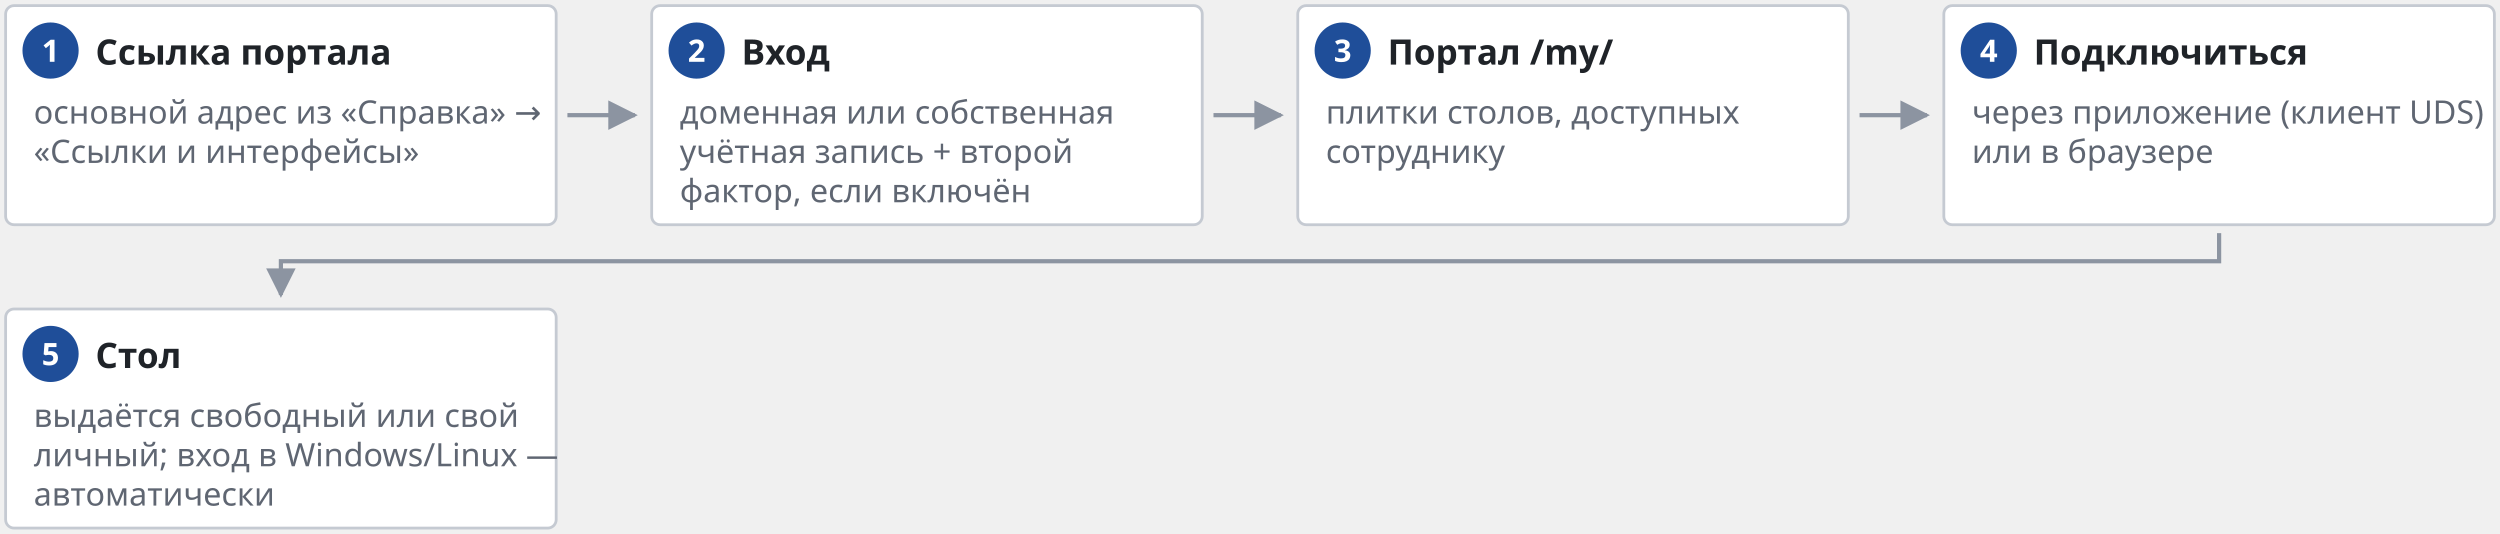
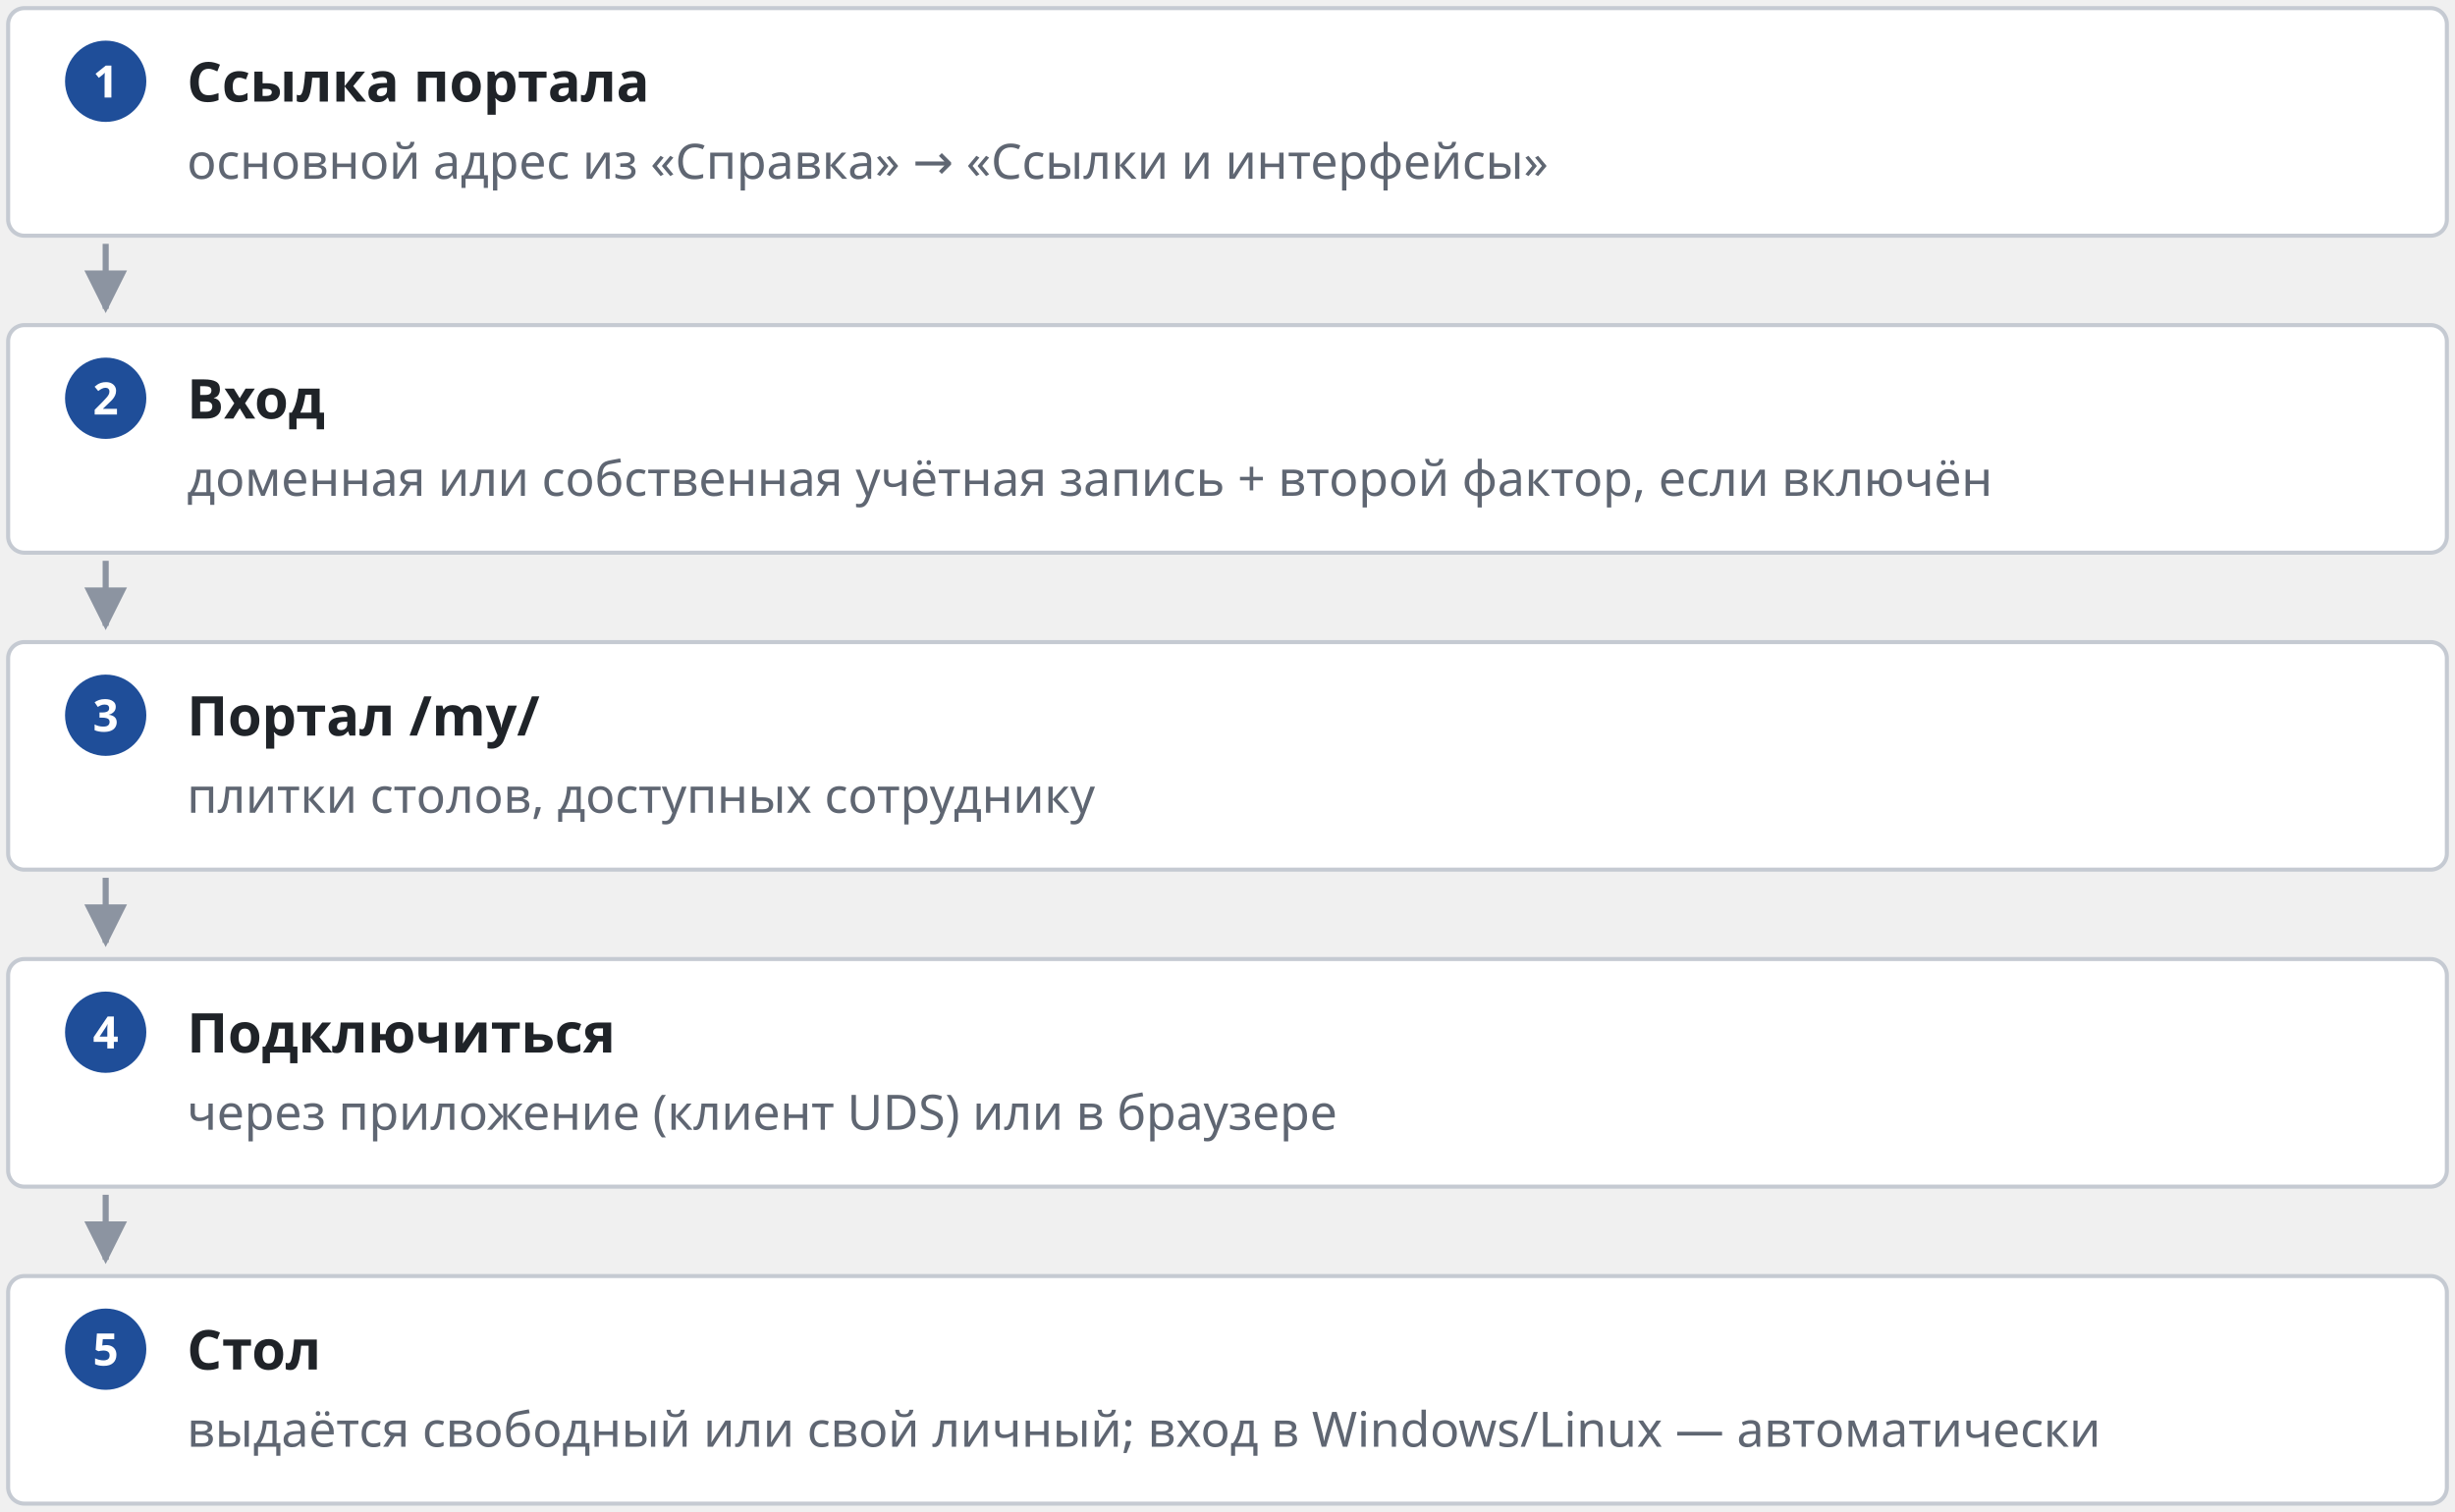
- <svg xmlns="http://www.w3.org/2000/svg" viewBox="0 0 890 190" width="100%" style="max-width:890px;font-family:IBM Plex Sans,sans-serif" role="img" aria-label="Схема: 5 шагов, они перечислены ниже">
+ <svg xmlns="http://www.w3.org/2000/svg" viewBox="0 0 604 372" width="100%" style="max-width:604px;font-family:IBM Plex Sans,sans-serif" role="img" aria-label="Схема: 5 шагов, они перечислены ниже">
  <defs>
    <marker id="ha" viewBox="0 0 10 10" refX="9" refY="5" markerWidth="7" markerHeight="7" orient="auto">
      <path d="M0,0 L10,5 L0,10 z" fill="#8C94A1" />
    </marker>
  </defs>
-   <rect x="2" y="2" width="196" height="78" rx="3" fill="#FFFFFF" stroke="#C5CAD2" />
-   <circle cx="18" cy="18" r="10" fill="#1F4E99" />
-   <text x="18" y="22" font-size="11" font-weight="600" fill="#fff" text-anchor="middle">1</text>
-   <text x="34" y="23" font-size="12.5" font-weight="600" fill="#1F2328">Ссылка портала</text>
-   <text x="12" y="44" font-size="11.5" fill="#5F6672">основной адрес из «Справка» →</text>
-   <text x="12" y="58" font-size="11.5" fill="#5F6672">«Ссылки и интерфейсы»</text>
-   <path d="M202 41 h24" stroke="#8C94A1" stroke-width="1.5" marker-end="url(#ha)" />
-   <rect x="232" y="2" width="196" height="78" rx="3" fill="#FFFFFF" stroke="#C5CAD2" />
-   <circle cx="248" cy="18" r="10" fill="#1F4E99" />
-   <text x="248" y="22" font-size="11" font-weight="600" fill="#fff" text-anchor="middle">2</text>
-   <text x="264" y="23" font-size="12.5" font-weight="600" fill="#1F2328">Вход</text>
-   <text x="242" y="44" font-size="11.5" fill="#5F6672">доменная или собственная</text>
-   <text x="242" y="58" font-size="11.5" fill="#5F6672">учётная запись + второй</text>
-   <text x="242" y="72" font-size="11.5" fill="#5F6672">фактор, если включён</text>
-   <path d="M432 41 h24" stroke="#8C94A1" stroke-width="1.5" marker-end="url(#ha)" />
-   <rect x="462" y="2" width="196" height="78" rx="3" fill="#FFFFFF" stroke="#C5CAD2" />
-   <circle cx="478" cy="18" r="10" fill="#1F4E99" />
-   <text x="478" y="22" font-size="11" font-weight="600" fill="#fff" text-anchor="middle">3</text>
-   <text x="494" y="23" font-size="12.5" font-weight="600" fill="#1F2328">Портал /my/</text>
-   <text x="472" y="44" font-size="11.5" fill="#5F6672">плитки столов, доступных</text>
-   <text x="472" y="58" font-size="11.5" fill="#5F6672">сотруднику</text>
-   <path d="M662 41 h24" stroke="#8C94A1" stroke-width="1.5" marker-end="url(#ha)" />
-   <rect x="692" y="2" width="196" height="78" rx="3" fill="#FFFFFF" stroke="#C5CAD2" />
-   <circle cx="708" cy="18" r="10" fill="#1F4E99" />
-   <text x="708" y="22" font-size="11" font-weight="600" fill="#fff" text-anchor="middle">4</text>
-   <text x="724" y="23" font-size="12.5" font-weight="600" fill="#1F2328">Подключиться</text>
-   <text x="702" y="44" font-size="11.5" fill="#5F6672">через приложение (клиент UDS)</text>
-   <text x="702" y="58" font-size="11.5" fill="#5F6672">или в браузере</text>
-   <path d="M790 83 v10 H100 v12" fill="none" stroke="#8C94A1" stroke-width="1.5" marker-end="url(#ha)" />
-   <rect x="2" y="110" width="196" height="78" rx="3" fill="#FFFFFF" stroke="#C5CAD2" />
-   <circle cx="18" cy="126" r="10" fill="#1F4E99" />
-   <text x="18" y="130" font-size="11" font-weight="600" fill="#fff" text-anchor="middle">5</text>
-   <text x="34" y="131" font-size="12.5" font-weight="600" fill="#1F2328">Стол</text>
-   <text x="12" y="152" font-size="11.5" fill="#5F6672">выдаётся свободный или свой</text>
-   <text x="12" y="166" font-size="11.5" fill="#5F6672">личный; вход в Windows/Linux —</text>
-   <text x="12" y="180" font-size="11.5" fill="#5F6672">автоматически</text>
+   <rect x="2" y="2" width="600" height="56" rx="4" fill="#FFFFFF" stroke="#C5CAD2" />
+   <circle cx="26" cy="20" r="10" fill="#1F4E99" />
+   <text x="26" y="24" font-size="11" font-weight="600" fill="#fff" text-anchor="middle">1</text>
+   <text x="46" y="25" font-size="13.5" font-weight="600" fill="#1F2328">Ссылка портала</text>
+   <text x="46" y="44" font-size="12" fill="#5F6672">основной адрес из «Справка» → «Ссылки и интерфейсы»</text>
+   <path d="M26 60 v16" stroke="#8C94A1" stroke-width="1.5" marker-end="url(#ha)" />
+   <rect x="2" y="80" width="600" height="56" rx="4" fill="#FFFFFF" stroke="#C5CAD2" />
+   <circle cx="26" cy="98" r="10" fill="#1F4E99" />
+   <text x="26" y="102" font-size="11" font-weight="600" fill="#fff" text-anchor="middle">2</text>
+   <text x="46" y="103" font-size="13.5" font-weight="600" fill="#1F2328">Вход</text>
+   <text x="46" y="122" font-size="12" fill="#5F6672">доменная или собственная учётная запись + второй фактор, если включён</text>
+   <path d="M26 138 v16" stroke="#8C94A1" stroke-width="1.5" marker-end="url(#ha)" />
+   <rect x="2" y="158" width="600" height="56" rx="4" fill="#FFFFFF" stroke="#C5CAD2" />
+   <circle cx="26" cy="176" r="10" fill="#1F4E99" />
+   <text x="26" y="180" font-size="11" font-weight="600" fill="#fff" text-anchor="middle">3</text>
+   <text x="46" y="181" font-size="13.5" font-weight="600" fill="#1F2328">Портал /my/</text>
+   <text x="46" y="200" font-size="12" fill="#5F6672">плитки столов, доступных сотруднику</text>
+   <path d="M26 216 v16" stroke="#8C94A1" stroke-width="1.5" marker-end="url(#ha)" />
+   <rect x="2" y="236" width="600" height="56" rx="4" fill="#FFFFFF" stroke="#C5CAD2" />
+   <circle cx="26" cy="254" r="10" fill="#1F4E99" />
+   <text x="26" y="258" font-size="11" font-weight="600" fill="#fff" text-anchor="middle">4</text>
+   <text x="46" y="259" font-size="13.5" font-weight="600" fill="#1F2328">Подключиться</text>
+   <text x="46" y="278" font-size="12" fill="#5F6672">через приложение (клиент UDS) или в браузере</text>
+   <path d="M26 294 v16" stroke="#8C94A1" stroke-width="1.5" marker-end="url(#ha)" />
+   <rect x="2" y="314" width="600" height="56" rx="4" fill="#FFFFFF" stroke="#C5CAD2" />
+   <circle cx="26" cy="332" r="10" fill="#1F4E99" />
+   <text x="26" y="336" font-size="11" font-weight="600" fill="#fff" text-anchor="middle">5</text>
+   <text x="46" y="337" font-size="13.5" font-weight="600" fill="#1F2328">Стол</text>
+   <text x="46" y="356" font-size="12" fill="#5F6672">выдаётся свободный или свой личный; вход в Windows/Linux — автоматически</text>
</svg>
